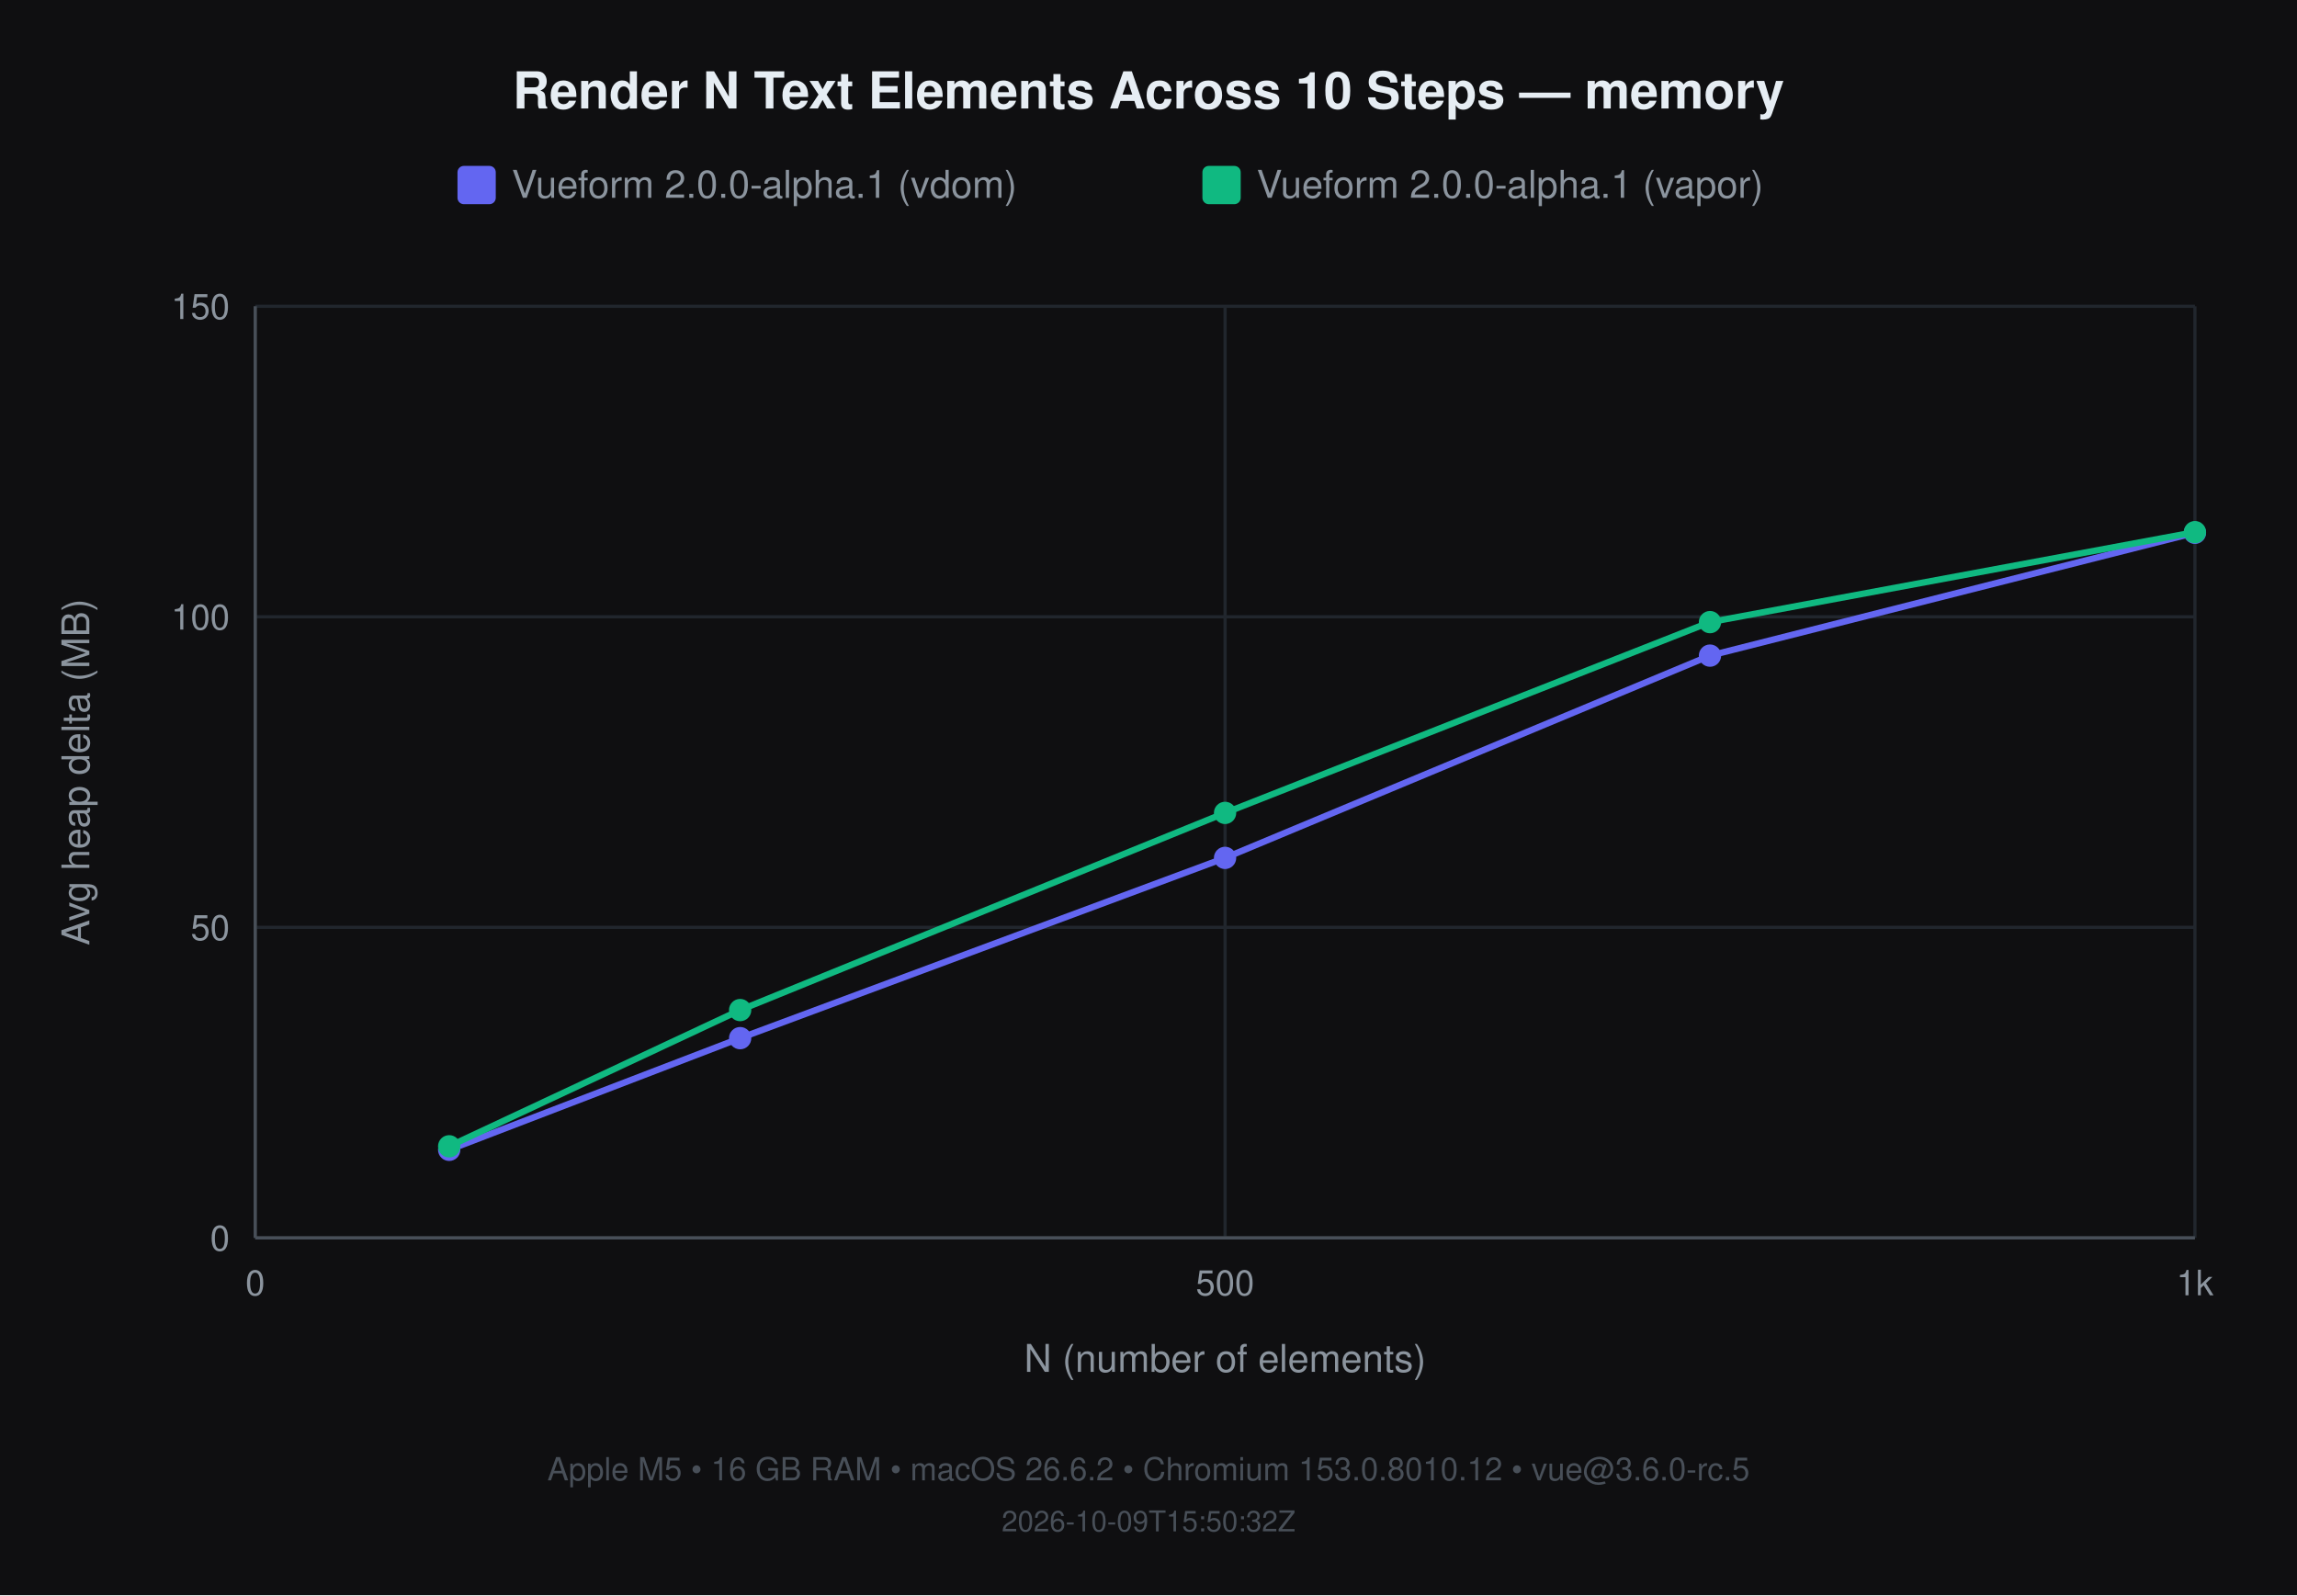
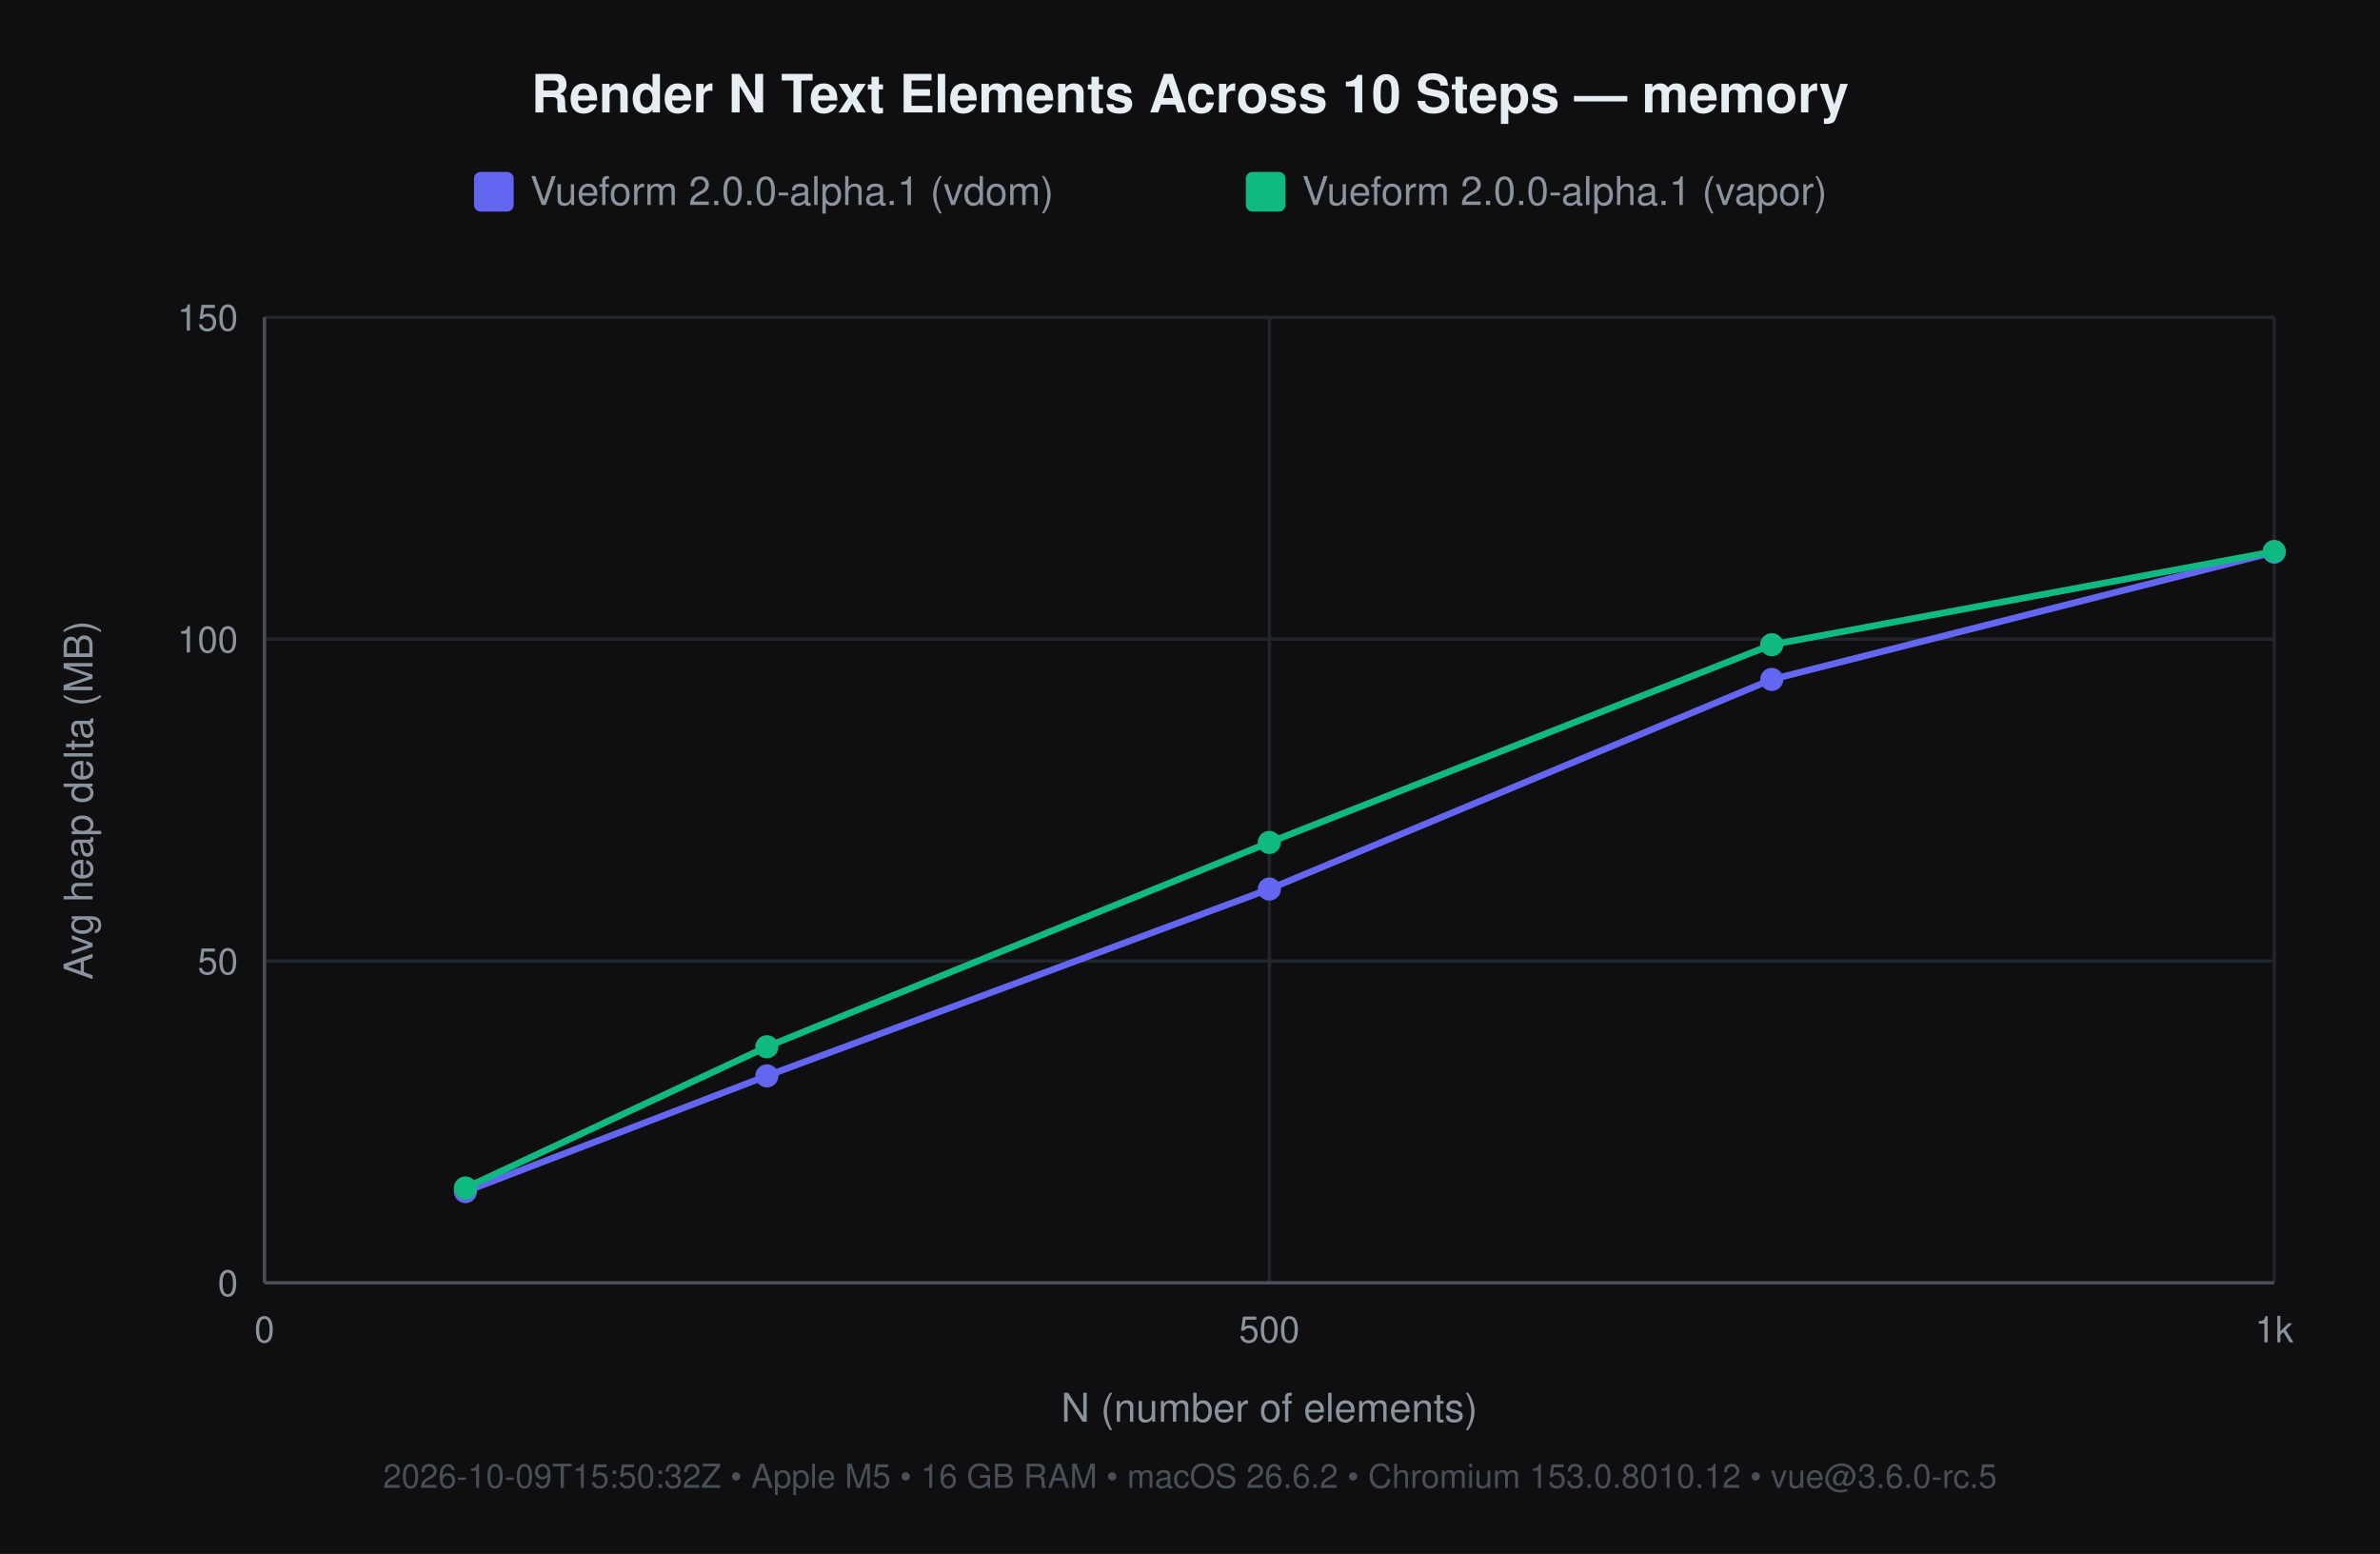
- <svg xmlns="http://www.w3.org/2000/svg" width="720" height="500" viewBox="0 0 720 500" font-family="-apple-system, 'Segoe UI', Helvetica, Arial, sans-serif">
-   <rect width="720" height="500" fill="#0f0f11" />
+ <svg xmlns="http://www.w3.org/2000/svg" width="720" height="470" viewBox="0 0 720 470" font-family="-apple-system, 'Segoe UI', Helvetica, Arial, sans-serif">
+   <rect width="720" height="470" fill="#0f0f11" />
  <text x="360" y="34" font-size="16" font-weight="600" fill="#e6edf3" text-anchor="middle">Render N Text Elements Across 10 Steps — memory</text>
  <rect x="143.4" y="52" width="12" height="12" rx="2" fill="#6366f1" />
  <text x="160.4" y="62" font-size="12" fill="#8b949e">Vueform 2.0.0-alpha.1 (vdom)</text>
  <rect x="376.9" y="52" width="12" height="12" rx="2" fill="#10b981" />
  <text x="393.9" y="62" font-size="12" fill="#8b949e">Vueform 2.0.0-alpha.1 (vapor)</text>
  <line x1="80" y1="388" x2="688" y2="388" stroke="#21262d" stroke-width="1" />
  <text x="72" y="392" font-size="11" fill="#8b949e" text-anchor="end">0</text>
  <line x1="80" y1="290.667" x2="688" y2="290.667" stroke="#21262d" stroke-width="1" />
  <text x="72" y="294.667" font-size="11" fill="#8b949e" text-anchor="end">50</text>
  <line x1="80" y1="193.333" x2="688" y2="193.333" stroke="#21262d" stroke-width="1" />
  <text x="72" y="197.333" font-size="11" fill="#8b949e" text-anchor="end">100</text>
  <line x1="80" y1="96" x2="688" y2="96" stroke="#21262d" stroke-width="1" />
  <text x="72" y="100" font-size="11" fill="#8b949e" text-anchor="end">150</text>
  <line x1="80" y1="96" x2="80" y2="388" stroke="#21262d" stroke-width="1" />
  <text x="80" y="406" font-size="11" fill="#8b949e" text-anchor="middle">0</text>
  <line x1="384" y1="96" x2="384" y2="388" stroke="#21262d" stroke-width="1" />
  <text x="384" y="406" font-size="11" fill="#8b949e" text-anchor="middle">500</text>
  <line x1="688" y1="96" x2="688" y2="388" stroke="#21262d" stroke-width="1" />
  <text x="688" y="406" font-size="11" fill="#8b949e" text-anchor="middle">1k</text>
  <line x1="80" y1="388" x2="688" y2="388" stroke="#484f58" stroke-width="1" />
  <line x1="80" y1="96" x2="80" y2="388" stroke="#484f58" stroke-width="1" />
  <text x="384" y="430" font-size="12" fill="#8b949e" text-anchor="middle">N (number of elements)</text>
  <text x="28" y="242" font-size="12" fill="#8b949e" text-anchor="middle" transform="rotate(-90 28 242)">Avg heap delta (MB)</text>
-   <text x="360" y="464" font-size="10" fill="#484f58" text-anchor="middle">Apple M5 • 16 GB RAM • macOS 26.6.2 • Chromium 153.0.8010.12 • vue@3.6.0-rc.5</text>
-   <text x="360" y="480" font-size="9" fill="#484f58" text-anchor="middle">2026-10-09T15:50:32Z</text>
+   <text x="360" y="450" font-size="10" fill="#484f58" text-anchor="middle">2026-10-09T15:50:32Z • Apple M5 • 16 GB RAM • macOS 26.6.2 • Chromium 153.0.8010.12 • vue@3.6.0-rc.5</text>
  <polyline points="140.8,360.4 232.0,325.4 384.0,268.9 536.0,205.5 688.0,167.0" fill="none" stroke="#6366f1" stroke-width="2" />
  <circle cx="140.8" cy="360.4" r="3.5" fill="#6366f1" />
  <circle cx="232.0" cy="325.4" r="3.5" fill="#6366f1" />
  <circle cx="384.0" cy="268.9" r="3.5" fill="#6366f1" />
  <circle cx="536.0" cy="205.5" r="3.5" fill="#6366f1" />
  <circle cx="688.0" cy="167.0" r="3.5" fill="#6366f1" />
  <polyline points="140.8,359.3 232.0,316.6 384.0,254.8 536.0,195.0 688.0,166.8" fill="none" stroke="#10b981" stroke-width="2" />
  <circle cx="140.8" cy="359.3" r="3.5" fill="#10b981" />
  <circle cx="232.0" cy="316.6" r="3.5" fill="#10b981" />
  <circle cx="384.0" cy="254.8" r="3.5" fill="#10b981" />
  <circle cx="536.0" cy="195.0" r="3.5" fill="#10b981" />
  <circle cx="688.0" cy="166.8" r="3.5" fill="#10b981" />
</svg>
